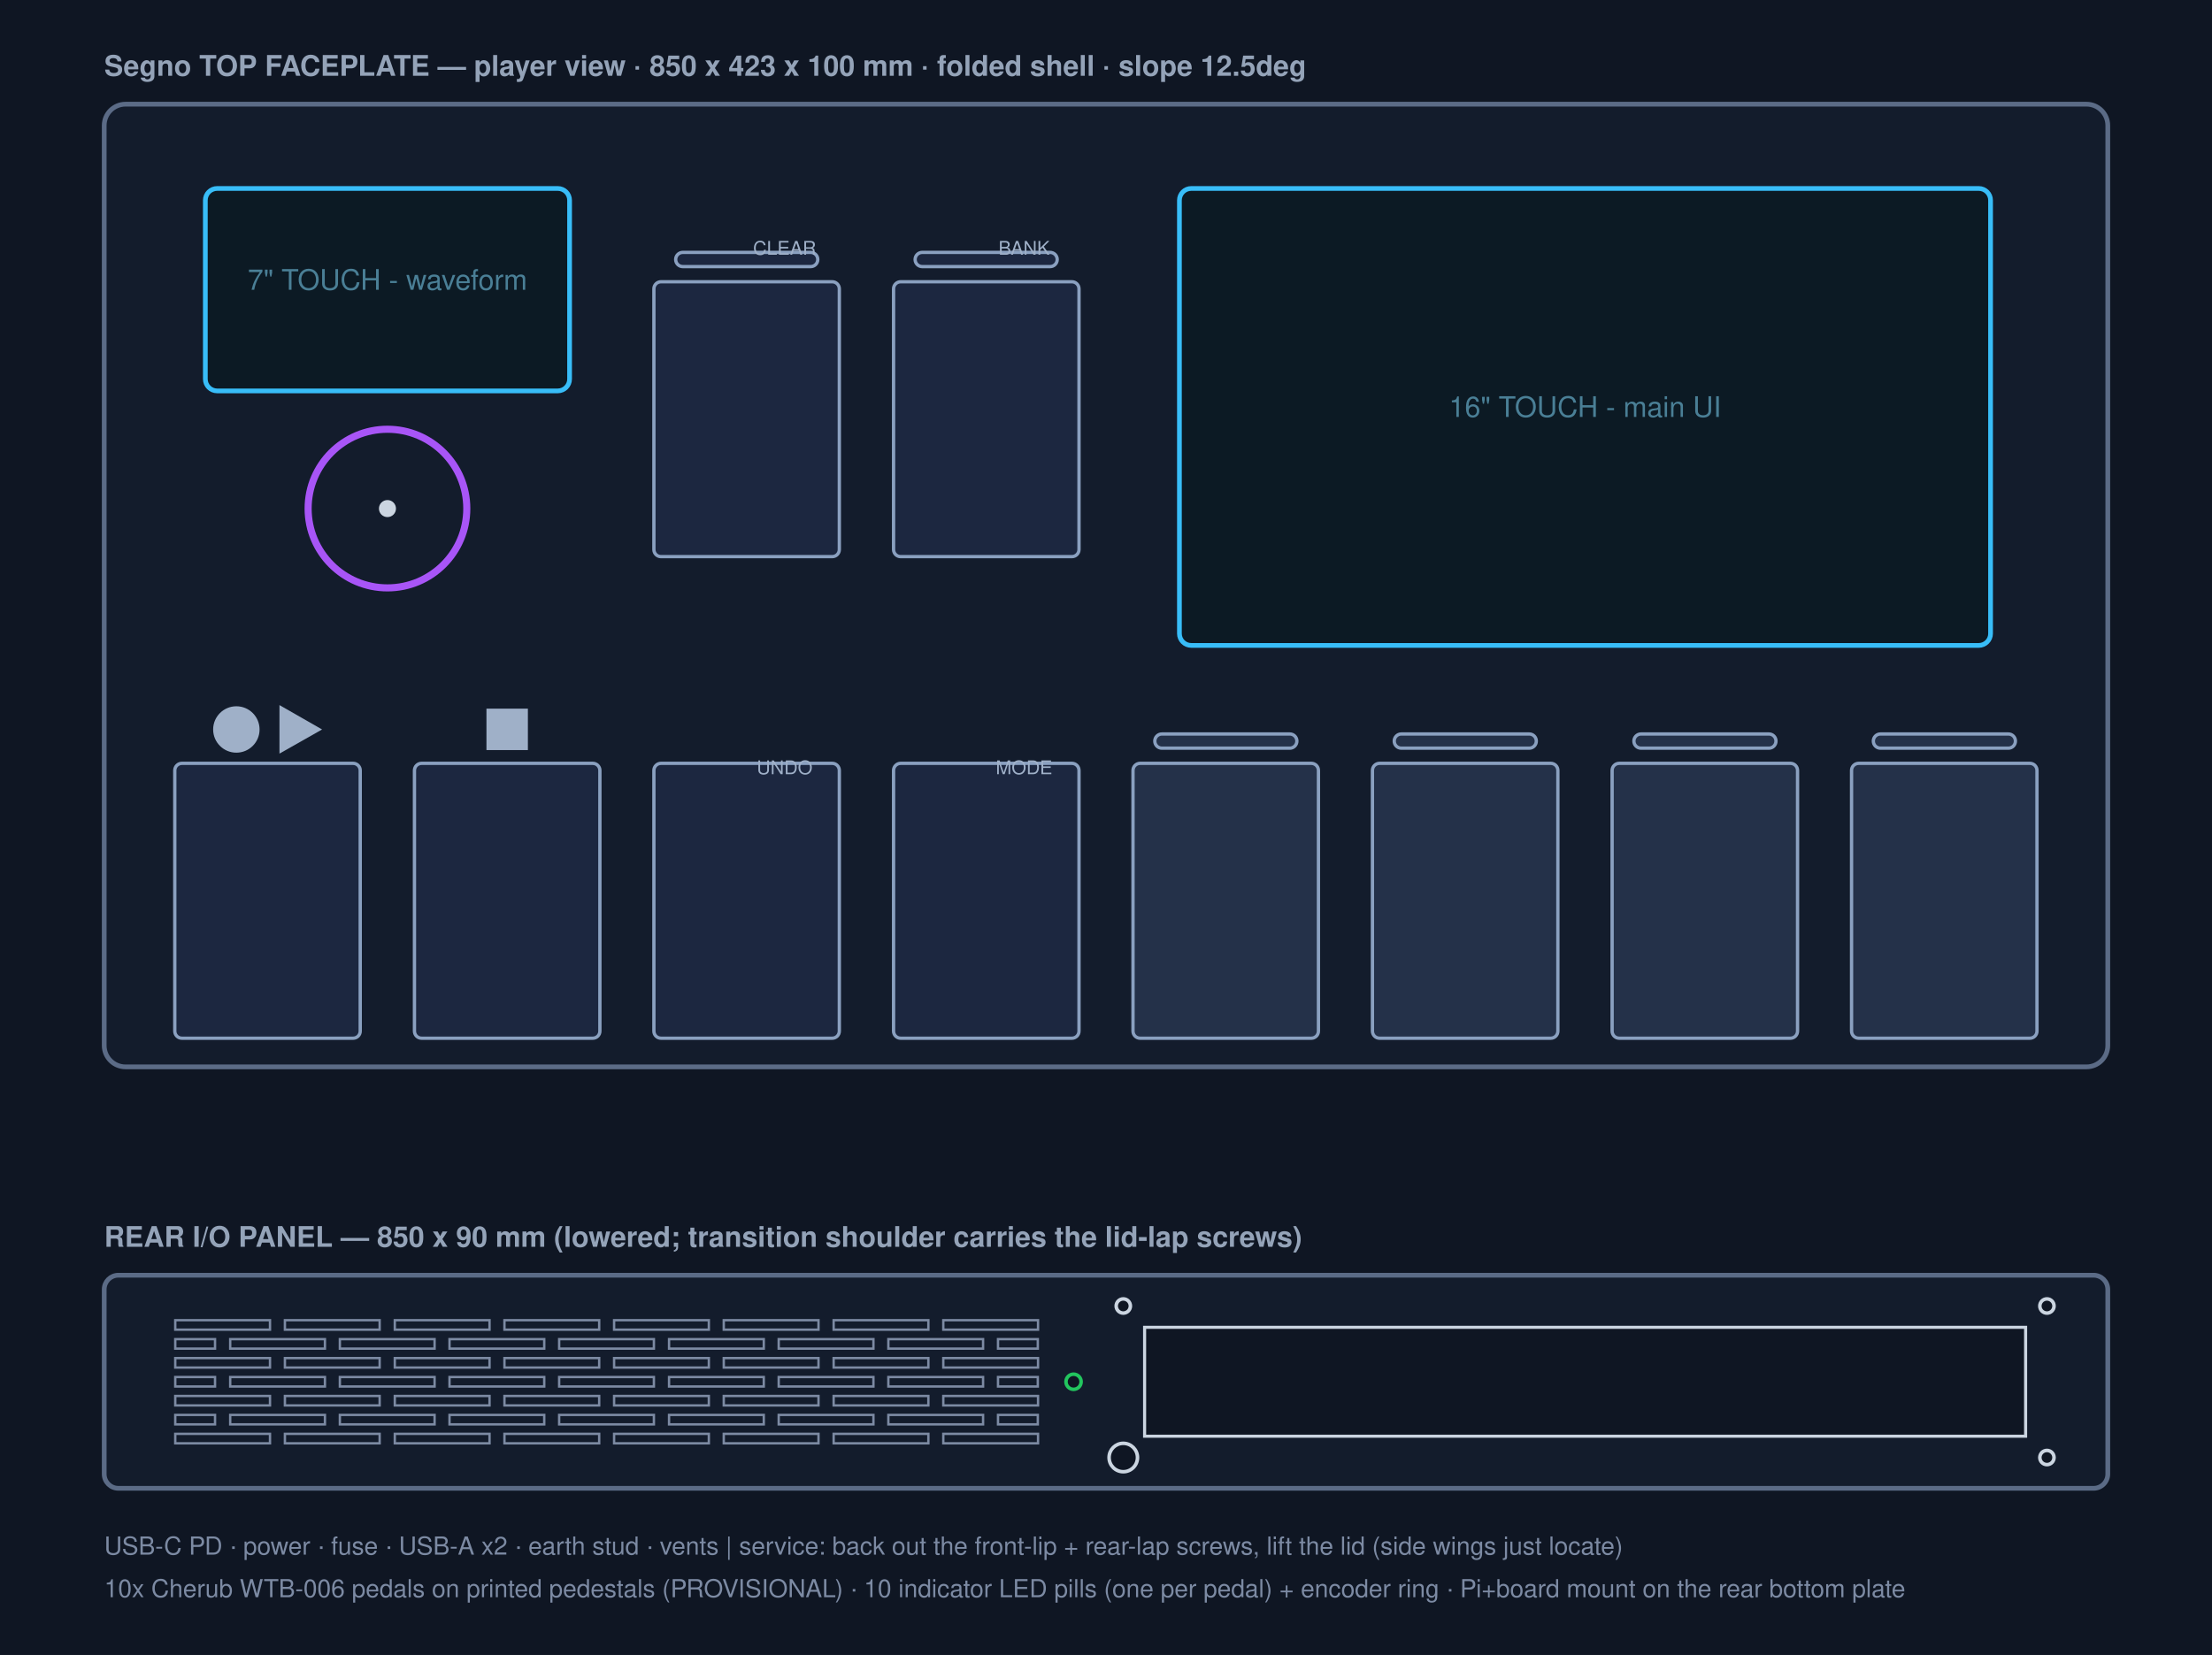
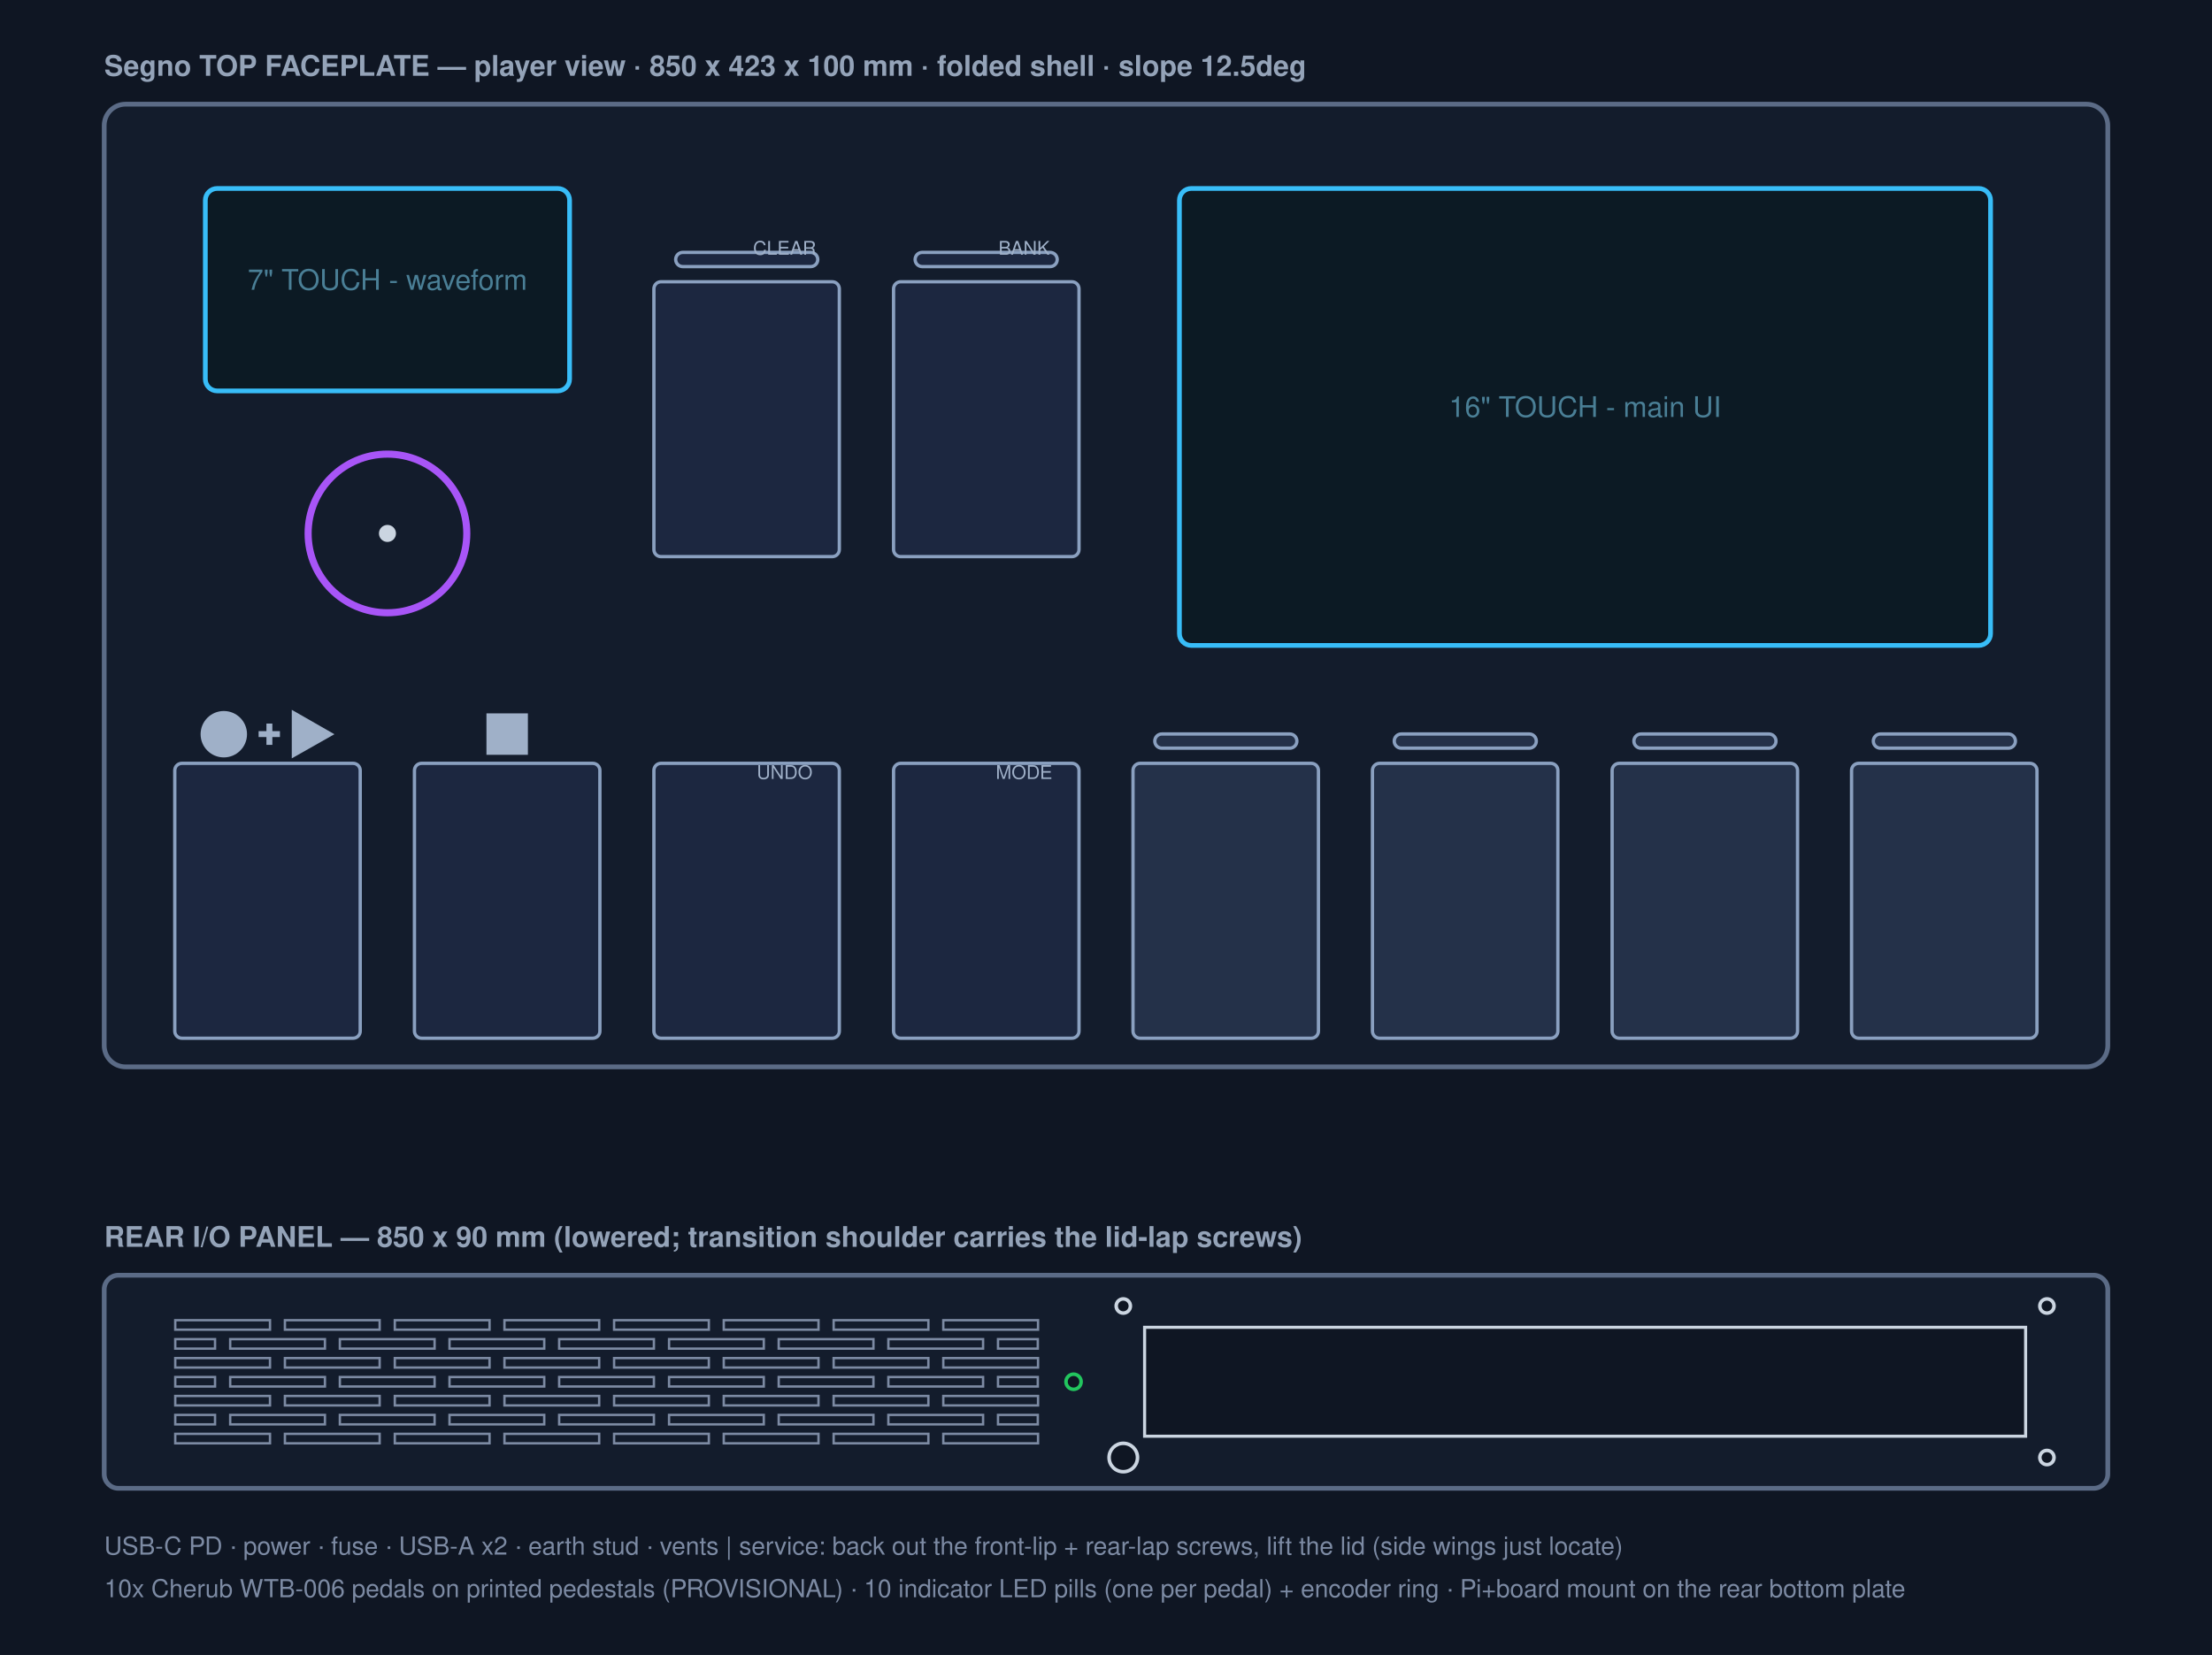
<svg xmlns="http://www.w3.org/2000/svg" viewBox="0 0 934 699" font-family="Helvetica,Arial,sans-serif">
  <rect width="934" height="699" fill="#0f1623" />
  <text x="44" y="32" fill="#94a3b8" font-size="12" font-weight="600">Segno TOP FACEPLATE — player view · 850 x 423 x 100 mm · folded shell · slope 12.5deg</text>
  <rect x="44" y="44" width="846.0" height="406.6" rx="9" fill="#131c2c" stroke="#5b6b86" stroke-width="2" />
  <rect x="73.8" y="322.4" width="78.3" height="116.1" rx="3" fill="#1c2740" stroke="#8aa0c0" stroke-width="1.4" />
  <rect x="175.0" y="322.4" width="78.3" height="116.1" rx="3" fill="#1c2740" stroke="#8aa0c0" stroke-width="1.4" />
  <rect x="276.1" y="322.4" width="78.3" height="116.1" rx="3" fill="#1c2740" stroke="#8aa0c0" stroke-width="1.4" />
  <rect x="377.3" y="322.4" width="78.3" height="116.1" rx="3" fill="#1c2740" stroke="#8aa0c0" stroke-width="1.4" />
  <rect x="478.4" y="322.4" width="78.3" height="116.1" rx="3" fill="#243149" stroke="#8aa0c0" stroke-width="1.4" />
  <rect x="579.5" y="322.4" width="78.3" height="116.1" rx="3" fill="#243149" stroke="#8aa0c0" stroke-width="1.4" />
  <rect x="680.7" y="322.4" width="78.3" height="116.1" rx="3" fill="#243149" stroke="#8aa0c0" stroke-width="1.4" />
  <rect x="781.8" y="322.4" width="78.3" height="116.1" rx="3" fill="#243149" stroke="#8aa0c0" stroke-width="1.4" />
  <rect x="276.1" y="119.0" width="78.3" height="116.1" rx="3" fill="#1c2740" stroke="#8aa0c0" stroke-width="1.4" />
  <rect x="377.3" y="119.0" width="78.3" height="116.1" rx="3" fill="#1c2740" stroke="#8aa0c0" stroke-width="1.4" />
  <rect x="487.6" y="310.0" width="60.0" height="6.0" rx="3" fill="#243149" stroke="#8aa0c0" stroke-width="1.4" />
  <rect x="588.7" y="310.0" width="60.0" height="6.0" rx="3" fill="#243149" stroke="#8aa0c0" stroke-width="1.4" />
  <rect x="689.9" y="310.0" width="60.0" height="6.0" rx="3" fill="#243149" stroke="#8aa0c0" stroke-width="1.4" />
  <rect x="791.0" y="310.0" width="60.0" height="6.0" rx="3" fill="#243149" stroke="#8aa0c0" stroke-width="1.4" />
  <rect x="285.3" y="106.6" width="60.0" height="6.0" rx="3" fill="#1c2740" stroke="#8aa0c0" stroke-width="1.4" />
  <rect x="386.4" y="106.6" width="60.0" height="6.0" rx="3" fill="#1c2740" stroke="#8aa0c0" stroke-width="1.4" />
  <rect x="86.7" y="79.6" width="153.8" height="85.5" rx="5" fill="#0c1a24" stroke="#38bdf8" stroke-width="2" />
  <text x="163.6" y="122.4" fill="#4a7f96" font-size="12" text-anchor="middle">7" TOUCH - waveform</text>
  <rect x="498.0" y="79.6" width="342.5" height="193.0" rx="5" fill="#0c1a24" stroke="#38bdf8" stroke-width="2" />
  <text x="669.3" y="176.1" fill="#4a7f96" font-size="12" text-anchor="middle">16" TOUCH - main UI</text>
-   <circle cx="163.6" cy="214.8" r="33.5" fill="none" stroke="#a855f7" stroke-width="3" />
-   <circle cx="163.6" cy="214.8" r="3.6" fill="#cbd5e1" />
-   <circle cx="99.8" cy="308.1" r="9.8" fill="#9fb0c8" />
-   <polygon points="118.0,318.3 118.0,297.8 136.0,308.1" fill="#9fb0c8" />
-   <polygon points="205.4,316.8 222.9,316.8 222.9,299.3 205.4,299.3" fill="#9fb0c8" />
-   <text x="331.3" y="327.0" fill="#9fb0c8" font-size="8" text-anchor="middle">UNDO</text>
-   <text x="432.4" y="327.0" fill="#9fb0c8" font-size="8" text-anchor="middle">MODE</text>
+   <circle cx="163.6" cy="225.3" r="33.5" fill="none" stroke="#a855f7" stroke-width="3" />
+   <circle cx="163.6" cy="225.3" r="3.6" fill="#cbd5e1" />
+   <circle cx="94.5" cy="310.1" r="9.8" fill="#9fb0c8" />
+   <polygon points="112.5,314.6 115.0,314.6 115.0,311.3 118.2,311.3 118.2,308.8 115.0,308.8 115.0,305.6 112.5,305.6 112.5,308.8 109.2,308.8 109.2,311.3 112.5,311.3" fill="#9fb0c8" />
+   <polygon points="123.2,320.3 123.2,299.8 141.2,310.1" fill="#9fb0c8" />
+   <polygon points="205.4,318.8 222.9,318.8 222.9,301.3 205.4,301.3" fill="#9fb0c8" />
+   <text x="331.3" y="329.0" fill="#9fb0c8" font-size="8" text-anchor="middle">UNDO</text>
+   <text x="432.4" y="329.0" fill="#9fb0c8" font-size="8" text-anchor="middle">MODE</text>
  <text x="331.3" y="107.6" fill="#9fb0c8" font-size="8" text-anchor="middle">CLEAR</text>
  <text x="432.4" y="107.6" fill="#9fb0c8" font-size="8" text-anchor="middle">BANK</text>
  <text x="44" y="526.6" fill="#94a3b8" font-size="12" font-weight="600">REAR I/O PANEL — 850 x 90 mm (lowered; transition shoulder carries the lid-lap screws)</text>
  <rect x="44" y="538.6" width="846.0" height="90.0" rx="6" fill="#131c2c" stroke="#5b6b86" stroke-width="2" />
  <rect x="483.3" y="560.6" width="372.0" height="46.0" fill="#0f1623" stroke="#cbd5e1" stroke-width="1.3" />
  <circle cx="474.3" cy="615.6" r="3.0" fill="#0f1623" stroke="#cbd5e1" stroke-width="1.5" />
  <circle cx="474.3" cy="615.6" r="6.0" fill="#0f1623" stroke="#cbd5e1" stroke-width="1.5" />
  <circle cx="474.3" cy="551.6" r="3.0" fill="#0f1623" stroke="#cbd5e1" stroke-width="1.5" />
  <circle cx="864.3" cy="615.6" r="3.0" fill="#0f1623" stroke="#cbd5e1" stroke-width="1.5" />
  <circle cx="864.3" cy="551.6" r="3.0" fill="#0f1623" stroke="#cbd5e1" stroke-width="1.5" />
  <circle cx="453.3" cy="583.6" r="3.2" fill="#0f1623" stroke="#22c55e" stroke-width="1.5" />
  <rect x="74.0" y="605.6" width="40.0" height="4.0" fill="none" stroke="#7c8aa3" stroke-width="1" />
  <rect x="120.3" y="605.6" width="40.0" height="4.0" fill="none" stroke="#7c8aa3" stroke-width="1" />
  <rect x="166.7" y="605.6" width="40.0" height="4.0" fill="none" stroke="#7c8aa3" stroke-width="1" />
  <rect x="213.0" y="605.6" width="40.0" height="4.0" fill="none" stroke="#7c8aa3" stroke-width="1" />
  <rect x="259.3" y="605.6" width="40.0" height="4.0" fill="none" stroke="#7c8aa3" stroke-width="1" />
  <rect x="305.6" y="605.6" width="40.0" height="4.0" fill="none" stroke="#7c8aa3" stroke-width="1" />
  <rect x="352.0" y="605.6" width="40.0" height="4.0" fill="none" stroke="#7c8aa3" stroke-width="1" />
  <rect x="398.3" y="605.6" width="40.0" height="4.0" fill="none" stroke="#7c8aa3" stroke-width="1" />
  <rect x="74.0" y="597.6" width="16.8" height="4.0" fill="none" stroke="#7c8aa3" stroke-width="1" />
  <rect x="97.2" y="597.6" width="40.0" height="4.0" fill="none" stroke="#7c8aa3" stroke-width="1" />
  <rect x="143.5" y="597.6" width="40.0" height="4.0" fill="none" stroke="#7c8aa3" stroke-width="1" />
  <rect x="189.8" y="597.6" width="40.0" height="4.0" fill="none" stroke="#7c8aa3" stroke-width="1" />
  <rect x="236.1" y="597.6" width="40.0" height="4.0" fill="none" stroke="#7c8aa3" stroke-width="1" />
  <rect x="282.5" y="597.6" width="40.0" height="4.0" fill="none" stroke="#7c8aa3" stroke-width="1" />
  <rect x="328.8" y="597.6" width="40.0" height="4.0" fill="none" stroke="#7c8aa3" stroke-width="1" />
  <rect x="375.1" y="597.6" width="40.0" height="4.0" fill="none" stroke="#7c8aa3" stroke-width="1" />
  <rect x="421.4" y="597.6" width="16.8" height="4.0" fill="none" stroke="#7c8aa3" stroke-width="1" />
  <rect x="74.0" y="589.6" width="40.0" height="4.0" fill="none" stroke="#7c8aa3" stroke-width="1" />
  <rect x="120.3" y="589.6" width="40.0" height="4.0" fill="none" stroke="#7c8aa3" stroke-width="1" />
  <rect x="166.7" y="589.6" width="40.0" height="4.0" fill="none" stroke="#7c8aa3" stroke-width="1" />
  <rect x="213.0" y="589.6" width="40.0" height="4.0" fill="none" stroke="#7c8aa3" stroke-width="1" />
  <rect x="259.3" y="589.6" width="40.0" height="4.0" fill="none" stroke="#7c8aa3" stroke-width="1" />
  <rect x="305.6" y="589.6" width="40.0" height="4.0" fill="none" stroke="#7c8aa3" stroke-width="1" />
  <rect x="352.0" y="589.6" width="40.0" height="4.0" fill="none" stroke="#7c8aa3" stroke-width="1" />
  <rect x="398.3" y="589.6" width="40.0" height="4.0" fill="none" stroke="#7c8aa3" stroke-width="1" />
  <rect x="74.0" y="581.6" width="16.8" height="4.0" fill="none" stroke="#7c8aa3" stroke-width="1" />
  <rect x="97.2" y="581.6" width="40.0" height="4.0" fill="none" stroke="#7c8aa3" stroke-width="1" />
  <rect x="143.5" y="581.6" width="40.0" height="4.0" fill="none" stroke="#7c8aa3" stroke-width="1" />
  <rect x="189.8" y="581.6" width="40.0" height="4.0" fill="none" stroke="#7c8aa3" stroke-width="1" />
  <rect x="236.1" y="581.6" width="40.0" height="4.0" fill="none" stroke="#7c8aa3" stroke-width="1" />
  <rect x="282.5" y="581.6" width="40.0" height="4.0" fill="none" stroke="#7c8aa3" stroke-width="1" />
  <rect x="328.8" y="581.6" width="40.0" height="4.0" fill="none" stroke="#7c8aa3" stroke-width="1" />
  <rect x="375.1" y="581.6" width="40.0" height="4.0" fill="none" stroke="#7c8aa3" stroke-width="1" />
  <rect x="421.4" y="581.6" width="16.8" height="4.0" fill="none" stroke="#7c8aa3" stroke-width="1" />
  <rect x="74.0" y="573.6" width="40.0" height="4.0" fill="none" stroke="#7c8aa3" stroke-width="1" />
  <rect x="120.3" y="573.6" width="40.0" height="4.0" fill="none" stroke="#7c8aa3" stroke-width="1" />
  <rect x="166.7" y="573.6" width="40.0" height="4.0" fill="none" stroke="#7c8aa3" stroke-width="1" />
  <rect x="213.0" y="573.6" width="40.0" height="4.0" fill="none" stroke="#7c8aa3" stroke-width="1" />
  <rect x="259.3" y="573.6" width="40.0" height="4.0" fill="none" stroke="#7c8aa3" stroke-width="1" />
  <rect x="305.6" y="573.6" width="40.0" height="4.0" fill="none" stroke="#7c8aa3" stroke-width="1" />
  <rect x="352.0" y="573.6" width="40.0" height="4.0" fill="none" stroke="#7c8aa3" stroke-width="1" />
  <rect x="398.3" y="573.6" width="40.0" height="4.0" fill="none" stroke="#7c8aa3" stroke-width="1" />
  <rect x="74.0" y="565.6" width="16.8" height="4.0" fill="none" stroke="#7c8aa3" stroke-width="1" />
  <rect x="97.2" y="565.6" width="40.0" height="4.0" fill="none" stroke="#7c8aa3" stroke-width="1" />
  <rect x="143.5" y="565.6" width="40.0" height="4.0" fill="none" stroke="#7c8aa3" stroke-width="1" />
  <rect x="189.8" y="565.6" width="40.0" height="4.0" fill="none" stroke="#7c8aa3" stroke-width="1" />
  <rect x="236.1" y="565.6" width="40.0" height="4.0" fill="none" stroke="#7c8aa3" stroke-width="1" />
  <rect x="282.5" y="565.6" width="40.0" height="4.0" fill="none" stroke="#7c8aa3" stroke-width="1" />
  <rect x="328.8" y="565.6" width="40.0" height="4.0" fill="none" stroke="#7c8aa3" stroke-width="1" />
  <rect x="375.1" y="565.6" width="40.0" height="4.0" fill="none" stroke="#7c8aa3" stroke-width="1" />
  <rect x="421.4" y="565.6" width="16.8" height="4.0" fill="none" stroke="#7c8aa3" stroke-width="1" />
  <rect x="74.0" y="557.6" width="40.0" height="4.0" fill="none" stroke="#7c8aa3" stroke-width="1" />
  <rect x="120.3" y="557.6" width="40.0" height="4.0" fill="none" stroke="#7c8aa3" stroke-width="1" />
  <rect x="166.7" y="557.6" width="40.0" height="4.0" fill="none" stroke="#7c8aa3" stroke-width="1" />
  <rect x="213.0" y="557.6" width="40.0" height="4.0" fill="none" stroke="#7c8aa3" stroke-width="1" />
  <rect x="259.3" y="557.6" width="40.0" height="4.0" fill="none" stroke="#7c8aa3" stroke-width="1" />
  <rect x="305.6" y="557.6" width="40.0" height="4.0" fill="none" stroke="#7c8aa3" stroke-width="1" />
  <rect x="352.0" y="557.6" width="40.0" height="4.0" fill="none" stroke="#7c8aa3" stroke-width="1" />
  <rect x="398.3" y="557.6" width="40.0" height="4.0" fill="none" stroke="#7c8aa3" stroke-width="1" />
  <text x="44" y="656.6" fill="#7c8aa3" font-size="10.5">USB-C PD · power · fuse · USB-A x2 · earth stud · vents   |   service: back out the front-lip + rear-lap screws, lift the lid (side wings just locate)</text>
  <text x="44" y="674.6" fill="#7c8aa3" font-size="10.5">10x Cherub WTB-006 pedals on printed pedestals (PROVISIONAL) · 10 indicator LED pills (one per pedal) + encoder ring · Pi+board mount on the rear bottom plate</text>
</svg>
